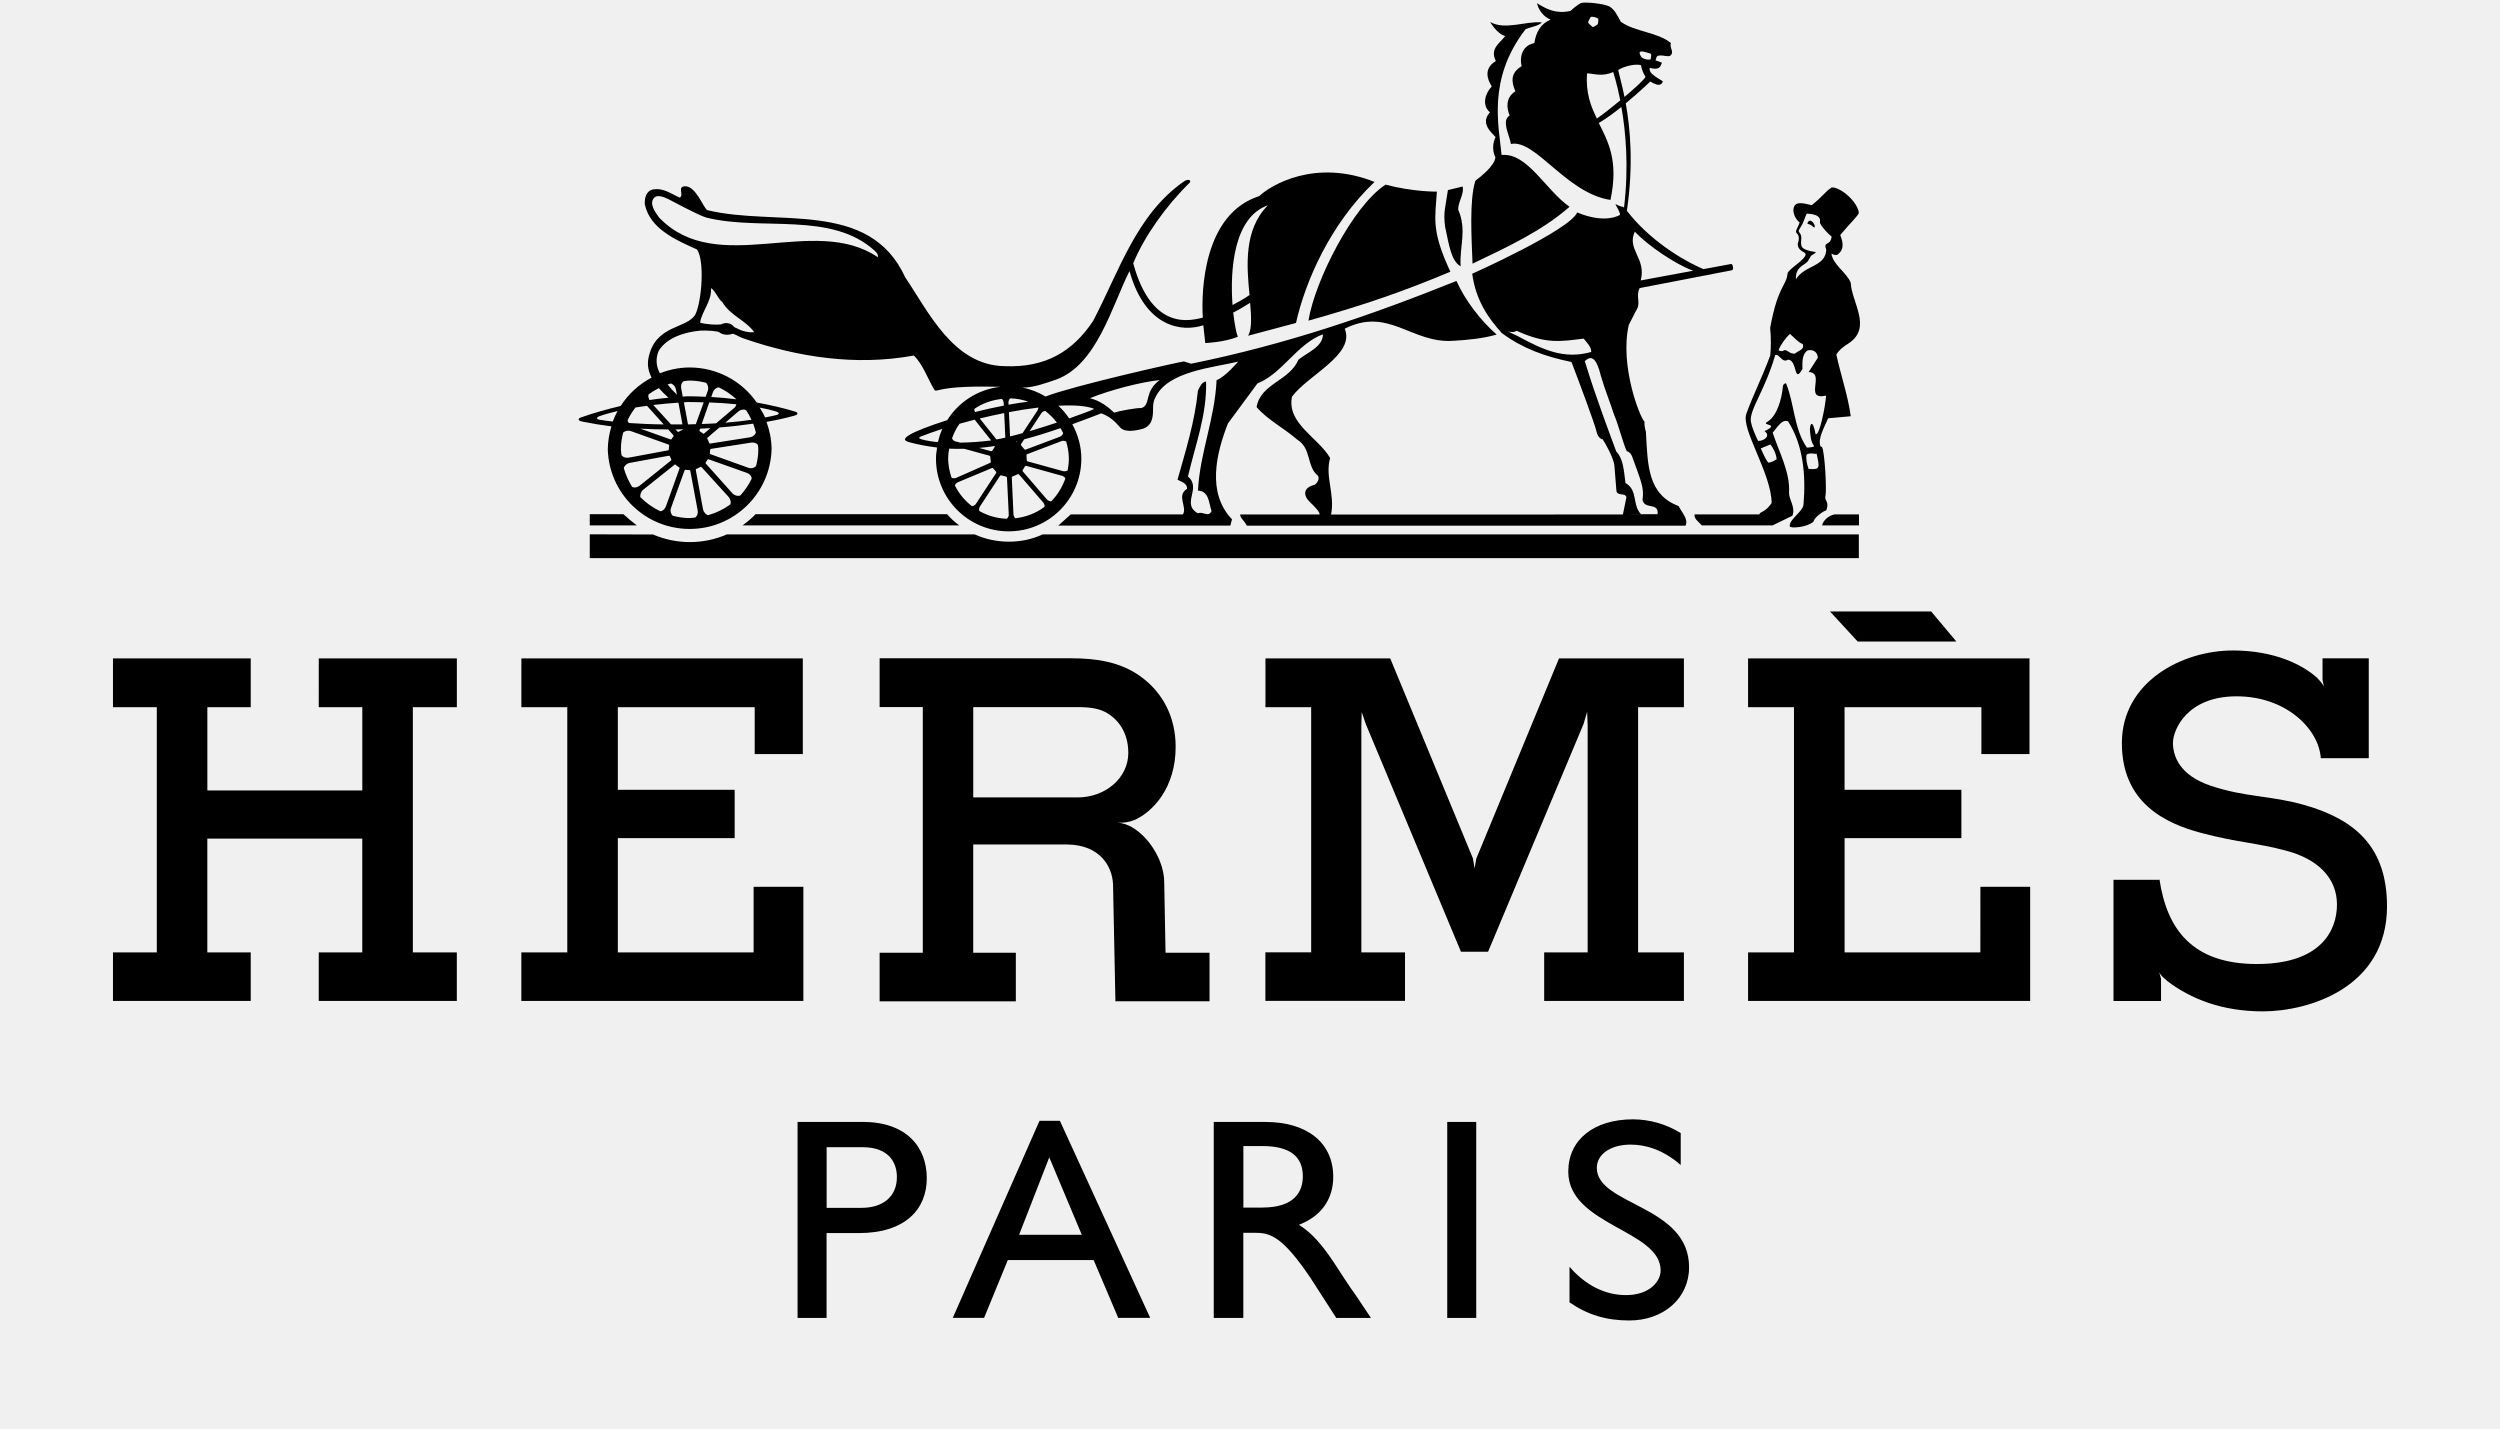
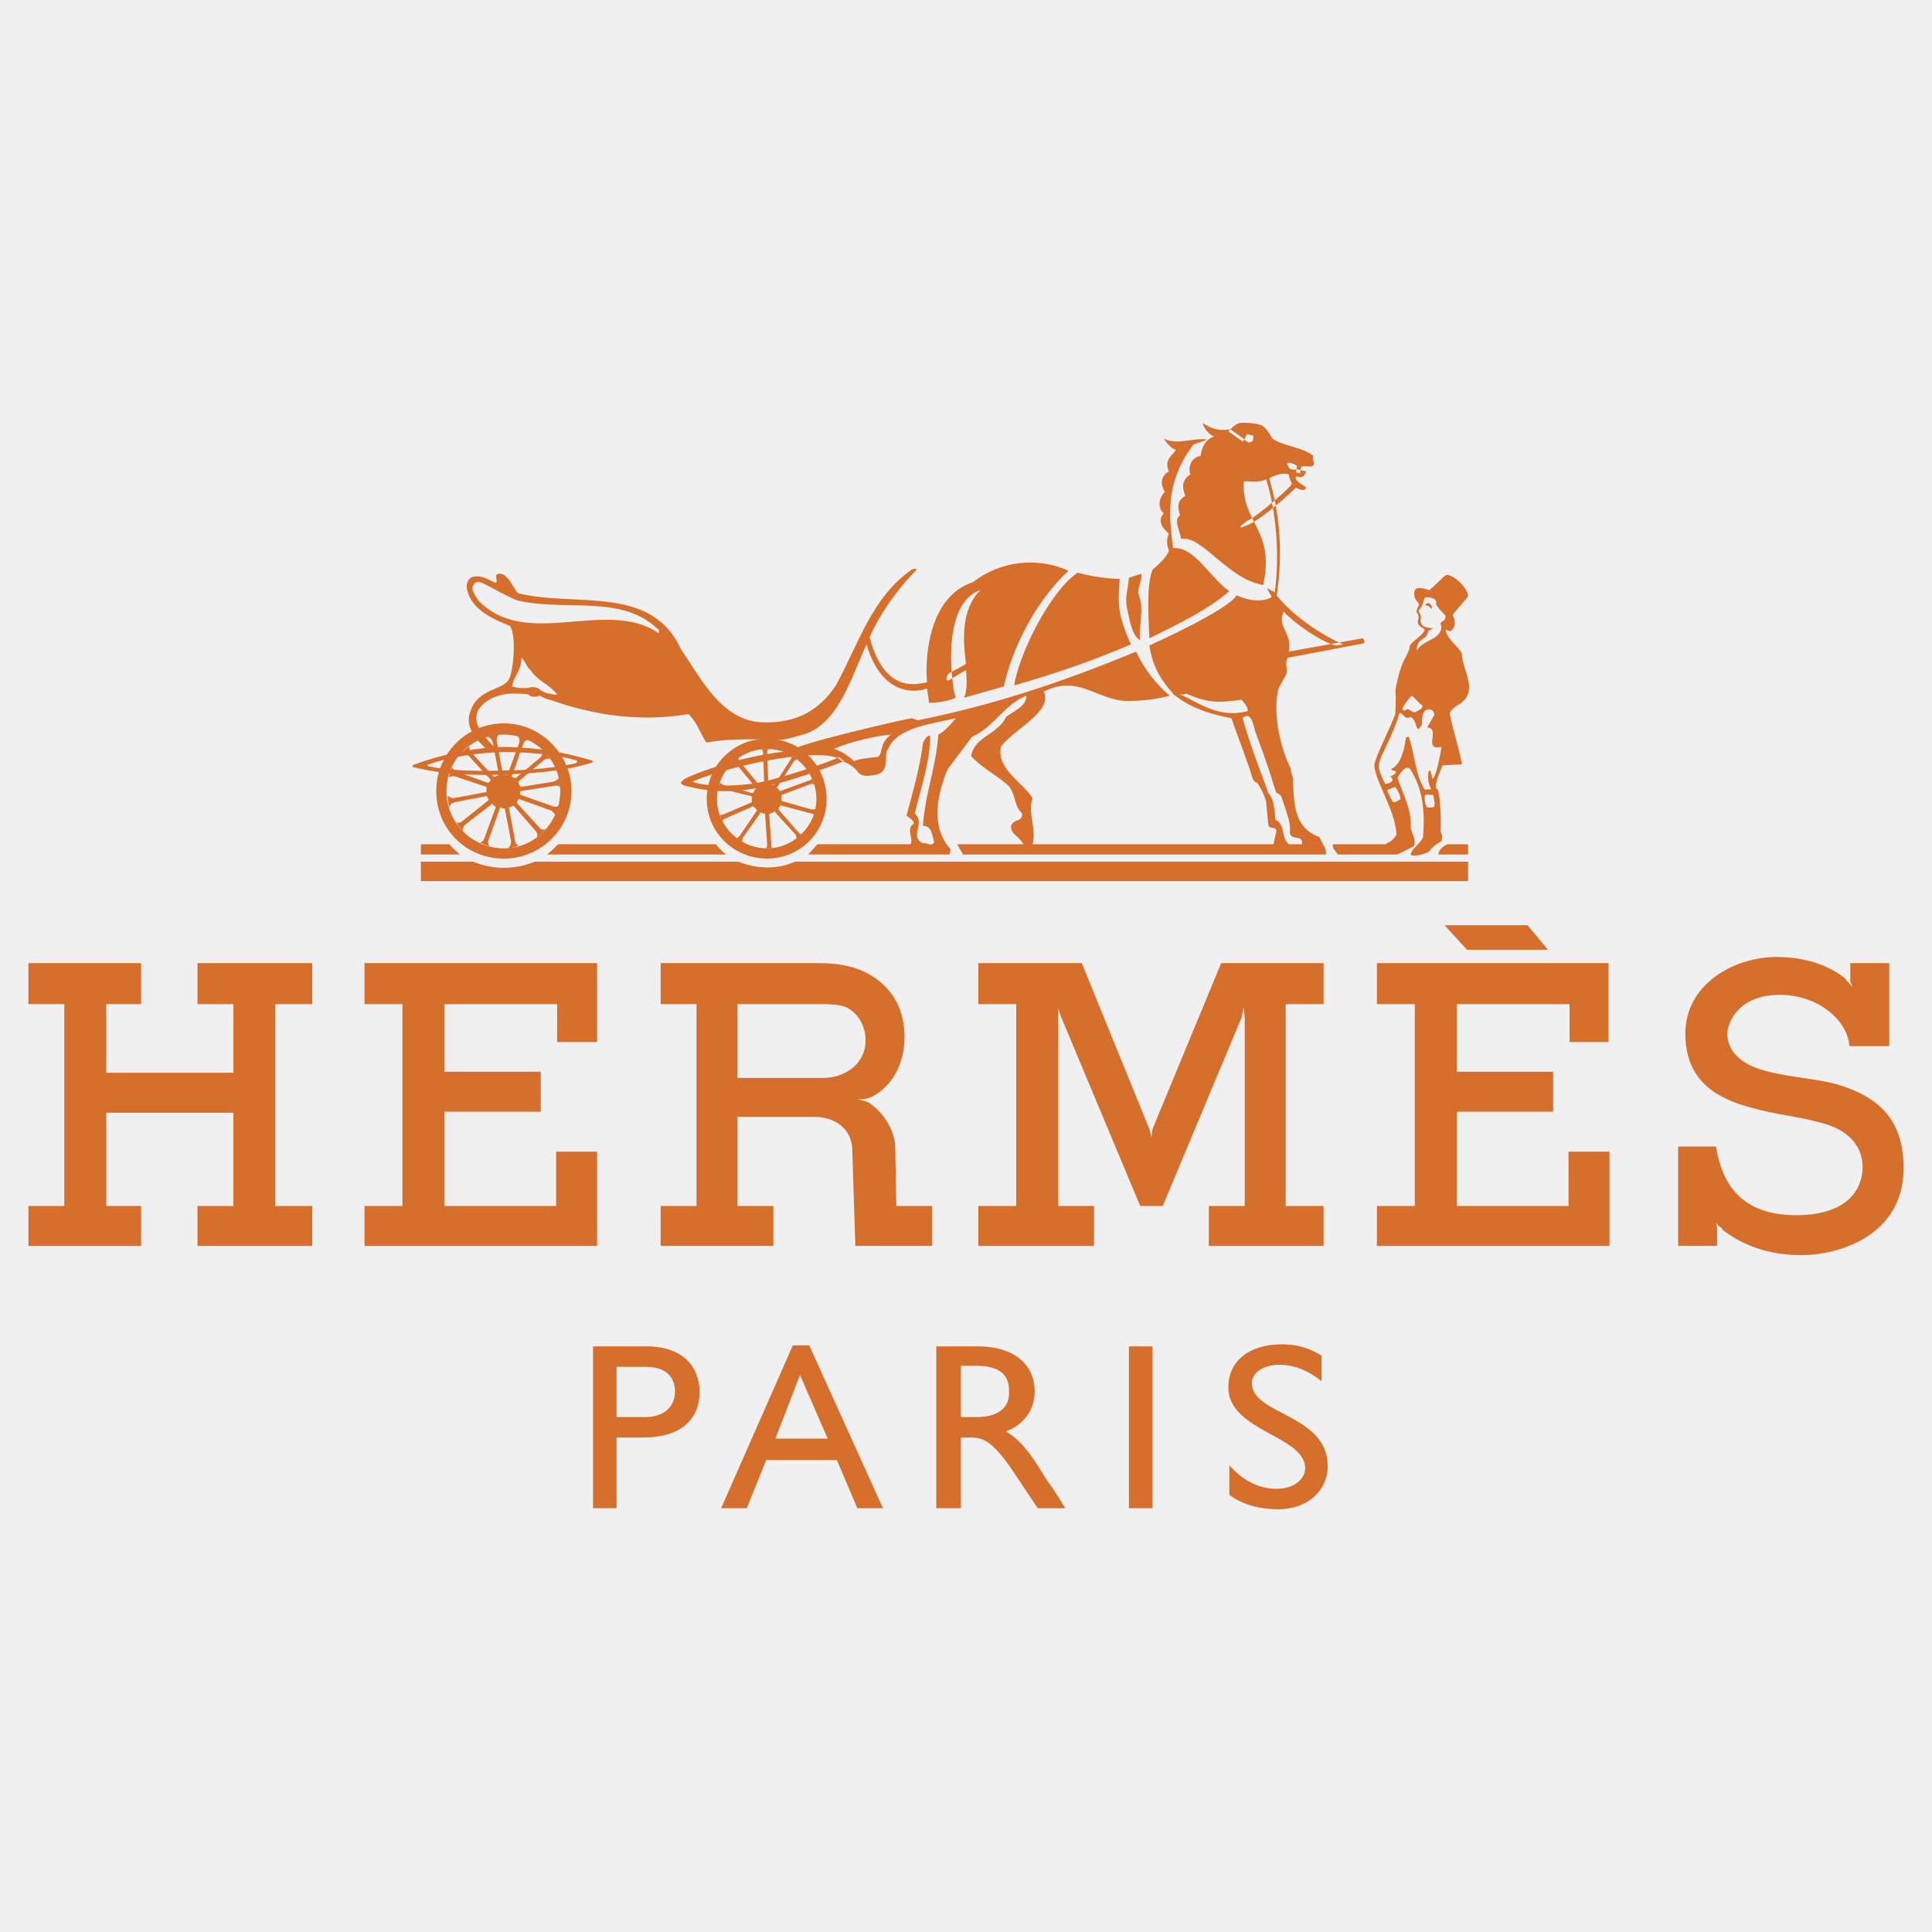
- <svg xmlns="http://www.w3.org/2000/svg" width="2500" height="1429" viewBox="0.5 -0.07 69.006 43.363">
-   <path d="M6.744 21.39h1.322v2.526H3.364V21.39H4.68v-1.48H.5v1.48h1.33v7.44H.5v1.473h4.18V28.83H3.363v-3.452h4.702v3.452H6.744v1.473h4.19V28.83H9.6v-7.44h1.335v-1.48h-4.19m50.421 8.92h-4.12v-3.467h3.544v-1.467h-3.545V21.39h4.152v1.422h1.46V19.91h-8.54v1.48h1.393v7.44h-1.393v1.473h8.56V26.84h-1.51m-35.717 0h-1.51v1.99h-4.12v-3.467h3.545v-1.467H15.82V21.39h4.153v1.422h1.46V19.91h-8.54v1.48h1.393v7.44h-1.394v1.473h8.558m31.993-10.906h2.995l-.766-.913h-3.07m14.404 5.876c-1.045-.298-1.783-.23-2.846-.585-.96-.322-1.15-.912-1.15-1.303 0-.393.424-1.412 1.932-1.412 1.51 0 2.498.998 2.554 1.877l.006-.004v.004h1.45v-3.03h-1.403v.66l.044.206c-.01-.03-.05-.113-.198-.26-.002-.003-.002-.005-.002-.008-.445-.4-1.293-.836-2.568-.836-1.545 0-3.365.958-3.365 2.81 0 1.805 1.304 2.435 2.41 2.727 1.108.294 1.673.294 2.597.544.922.25 1.52.806 1.52 1.63 0 .78-.48 1.803-2.432 1.803-1.955 0-2.727-1.054-2.953-2.562l-.016.007h-1.38v3.678h1.442v-.688l-.004-.005-.052-.182s.052.123.216.237l.014.02c.73.56 1.688.932 2.916.932 1.37 0 3.768-.703 3.768-3.193-.004-1.782-.95-2.622-2.5-3.068zM43.93 28.83v1.473h4.24V28.83h-1.39v-7.44h1.39v-1.48h-3.79l-2.51 6.074-.052.298-.05-.303-2.51-6.07h-3.786v1.48h1.387v7.44H35.47v1.473h4.237V28.83h-1.325v-6.842l.01-.452.123.36 2.89 6.915h.822l2.9-6.917.106-.364.016.41v6.89M14.968 15.534v.34h1.43a5.404 5.404 0 0 1-.408-.34h-1.022zm38.516.006h-.744c-.207.04-.36.215-.377.334h1.12v-.335zm-38.516 1.326h38.51v-.72H28.71c-.633.302-1.436.288-2.062 0h-7.52c-.71.312-1.528.31-2.24.003l-1.92-.005v.72zm10.844-1.332h-5.816c-.02.04-.286.27-.394.34h6.58a2.114 2.114 0 0 1-.37-.34z" />
-   <path d="M15.628 12.862a2.48 2.48 0 0 0-.113.703 2.486 2.486 0 0 0 4.97.001c0-.294-.06-.573-.154-.835.286-.05.566-.11.842-.187.13-.035.125-.094.023-.125-.368-.113-.76-.2-1.16-.274a2.48 2.48 0 0 0-2.035-1.064c-.32 0-.622.065-.9.175-.004-.002-.008-.008-.01-.01a.755.755 0 0 1-.03-.672c.253-.412.814-.573 1.275-.612.155-.008.527.01.567.054.09.072.245.098.41.04.158.06.198.107.378.163 1.584.54 3.338.825 5.11.5.277.262.43.722.624 1.04.052.08.115-.06.988-.09.308-.012.686-.01 1.015-.002-.68.078-1.265.46-1.612 1.012-.546.174-.967.34-1.125.436-.194.117-.23.182 0 .242.278.073.548.12.817.153-.018.11-.034.223-.034.338a2.205 2.205 0 1 0 4.411 0c0-.38-.105-.733-.274-1.045.278-.1.57-.21.88-.33.24.087.403.23.575.43.14.158.457.096.645.05.305-.08.352-.323.35-.6 0-.126.006-.25.066-.35.357-.813 1.784-.92 2.516-1.1 0 0-.383.46-.654.562-.055 1.187-.51 2.22-.565 3.352.345.014.33.4.413.62-.096.208-.262 0-.413.07-.524-.29.124-.758-.304-1.117.22-.95.58-1.875.55-2.882-.137.014-.19.166-.247.276-.097.953-.372 1.822-.62 2.704.11.055.303.11.29.276-.332.207.013.54-.125.776h-3.405l-.378.34h5.222l.05-.192c-.77-.8-.48-2-.123-2.91l.896-1.214c.745-.29 1.2-1.2 1.986-1.49 0 .387-.483.553-.745.773-.274.648-1.144.717-1.268 1.435.33.386.825.634 1.24.993.428.263.274.814.62 1.09.056.083 0 .207-.098.276-.363.087-.352.332-.133.536.14.13.3.3.282.364h-2.41c0 .11.098.152.204.34h13.31c.1-.188-.117-.41-.21-.595-.94-.355-.935-1.244-.99-2.224.01-.04-.054-.133-.044-.335-.14-.132-.758-1.705-.477-2.936l.205-.405c.193-.277-.012-.425.125-.714l2.805-.542c.05-.026.037-.14-.016-.192l-.852.158c-.677-.285-1.67-.915-2.324-1.77.203-1.386.102-2.51-.035-3.26.41-.34.744-.662.744-.662.283.17.344.09.383-.002-.045-.052-.465-.23-.396-.412.265.07.324-.012.365-.16l-.186-.066h-.006l.03-.1c.054-.11.304-.006.4-.034.167-.102-.02-.255.036-.393-.39-.33-1.094-.34-1.52-.647-.132-.246-.186-.35-.324-.45-.142-.1-.76-.157-.875-.12-.113.04-.33.243-.33.243-.443.093-.71-.05-1.015-.235 0 0 .065.35.414.498-.308.126-.444.386-.494.712-.424.086-.44.508-.385.7-.347.207-.313.482-.19.76-.31.208-.263.508-.175.737-.26.16 0 .604.04.864.747-.154 1.68 1.495 3.02 1.698.252-1.177-.064-1.754-.354-2.335.218-.127.455-.302.685-.486.134.745.23 1.824.08 3.057-.01-.01-.02-.018-.026-.028-.084 0-.168-.056-.236-.083.014.04.168.285.137.33 0 0-.434.287-1.295-.075-.23.538-3.186 1.86-3.186 1.86.11.816.498 1.358.898 1.8.635.47 1.313.712 2.114.878.168.434.71 1.878.76 2.11.054.232.183.232.183.232.077.104.33.564.358.785l.063.78c.027.178.26.044.304.196l-.108.524-8.855.002c.124-.62-.192-1.162-.028-1.714-.356-.62-1.322-1.048-1.158-1.862.47-.648 1.93-1.28 1.6-2.063 1.327-.673 2.027.45 3.284.367.438-.024.926-.072 1.327-.19-.496-.43-.97-1.062-1.22-1.627-2.634 1.06-5.196 1.933-8.052 2.512l-.22-.07c-.217.033-3.363.74-4.197 1.065a2.192 2.192 0 0 0-.71-.273h.073c.267 0 .675-.142.964-.243 1.222-.446 1.672-2.186 2.22-3.292.48 1.72 1.594 1.86 2.24 1.646l.06.54s.564-.02.988-.19c-.043-.102-.1-.375-.14-.734.257-.133.396-.23.513-.298.035.408.06.793-.062 1l1.454-.388c.28-1.257 1.04-3.004 2.383-4.28-1.803-.717-3.154.102-3.497.43-1.697.542-1.765 2.884-1.714 3.69-.294.058-1.528.486-2.112-1.65.34-.82.985-1.732 1.71-2.443.063-.053-.01-.137-.155-.052-1.457 1-1.99 2.76-2.773 4.246-.614.923-1.443 1.423-2.686 1.37-1.552-.024-2.303-1.643-3.014-2.694-1.09-2.387-3.91-1.53-6.006-2.04-.117-.06-.35-.75-.684-.724-.237.018-.014.262-.15.344-.263-.11-.484-.303-.814-.248-.207.042-.263.262-.248.456.165.758.978 1.09 1.585 1.366.233.348.146 1.55-.048 1.963-.25.46-1.233.296-1.43 1.35-.038.214.01.4.098.575a2.495 2.495 0 0 0-.938.86c-.417.1-.824.212-1.204.348-.1.036-.1.094.03.124.293.06.594.11.898.148zM46.682 6.96c.36.393 1.22.99 1.77 1.185l-1.593.295c.18-.675-.434-.934-.178-1.48zm.172-5.463c.06-.025.228.04.297.058.042.01.026.1.005.18-.104.022-.266-.035-.288-.09-.03-.06-.072-.122-.013-.148zm.013.41c.02.117.068.25.137.35-.002.054-.297.327-.637.615-.084-.417-.17-.704-.19-.818.135-.096.5-.2.69-.147zM45.342.444c.06-.02.182.02.215.044.033.025.006.126.004.16 0 .034-.152.106-.152.106s-.144-.11-.142-.144L45.26.607a1.33 1.33 0 0 1 .082-.163zm.187 3.083c-.188-.38-.34-.782-.3-1.37.182-.003.446.116.795-.042 0 0 .108.326.215.86-.26.217-.53.428-.71.552zm-2.385 6.61c-.57-.286-.215-.046-.05-.17.903.416 1.358.32 2.034.238.097.124.23.24.23.405-.827.235-1.47-.07-2.215-.472zm3.253 4.45c-.053-.438-.078-.748-.28-.957-.16-.436-.624-1.648-.954-2.74.2-.198.355-.095.488.448.127.438.28.8.396 1.166.154.368.27.858.388 1.116 0 0 .104.018.162.157.29.81.366.94.317 1.326.07.303.496.056.457.43h-.904l.398-.003c-.274-.29-.08-.722-.468-.943zm-17.632.725c-.25.187-.55.306-.877.344-.032-.01-.06-.075-.062-.115l-.052-1.127c-.002-.012.018-.025.03-.03.028-.01.105-.04.136-.058.012-.007.043-.01.053 0l.74.858c.026.032.05.102.03.13zm-1.144.36c-.3-.01-.58-.095-.827-.232-.02-.028-.013-.102.01-.135l.618-.942c.006-.01.03-.01.044-.006.026.008.087.025.122.03.014 0 .04.02.04.033l.055 1.13c.002.04-.03.11-.063.12zm-1.56-2.347c-.04-.012-.1-.066-.098-.1.057-.156.13-.303.225-.436.15-.043.305-.084.46-.124l.5.63-.023.003c-.324.04-.627.06-.914.064l-.15-.04zm1.407-1.29c.03.012.06.076.06.115l.005.088c-.3.058-.594.123-.876.195-.018-.037-.027-.08-.012-.1.24-.163.52-.263.82-.297zm-.158 1.23l-.508-.636c.246-.06.494-.115.742-.164l.034.745c-.1.024-.183.04-.268.055zm-.048.2c-.002.007 0 .014-.004.02a.945.945 0 0 0-.065.107c-.006.013-.03.032-.045.03l-.365-.1c.156-.016.315-.03.48-.058zm.673-.136c-.006.01-.03.01-.044.005h-.005l.053-.012-.003.006zm-.213-.155l-.035-.737c.306-.058.607-.106.894-.14a.261.261 0 0 1-.026.088l-.453.688c-.134.04-.258.07-.38.1zm.953-.71c.02-.033.084-.07.118-.063.13.102.25.22.35.353-.27.09-.55.176-.828.26l.36-.55zm-1-.253l-.002-.07c-.002-.042.03-.116.062-.123.19.005.37.042.54.1-.2.026-.398.056-.6.092zm-.025-.195c.01 0 .018-.003.027-.003l.024.002h-.052zm-2.618 1.244c-.098-.03-.075-.06-.016-.085.197-.078.418-.155.65-.23-.057.128-.1.262-.134.4a2.804 2.804 0 0 1-.5-.084zm.845.285c.148.008.3.006.453.003l.776.213c.01.003.018.026.018.04 0 .03.005.11.014.145 0 .014-.01.025-.022.03l-1.035.457c-.038.015-.113.014-.136-.012a1.827 1.827 0 0 1-.102-.574c0-.104.014-.203.03-.3zm.115 1.017l-.003-.007c0 .003.002.005.003.007zm.056.104c0-.034.055-.086.09-.102l1.04-.434c.01-.006.03.01.038.02.018.022.045.055.07.08.012.01.022.04.016.05l-.62.946c-.022.034-.09.07-.122.06a1.813 1.813 0 0 1-.51-.62zm.617.703c-.01-.007-.017-.013-.026-.018l.027.017zm1.01.306h-.001zm1.3-.537c-.03.018-.105-.02-.133-.05l-.737-.857c-.01-.008-.002-.03.006-.043a.773.773 0 0 0 .053-.092c.007-.013.03-.032.045-.03l1.09.302c.034.01.09.047.102.08-.093.26-.235.498-.426.69zm.498-.94c-.018.03-.1.04-.14.03l-1.085-.3c-.013-.003-.02-.026-.02-.04a.943.943 0 0 0-.008-.125c-.003-.014.005-.044.017-.05l1.054-.4c.037-.014.11-.007.135.018.047.164.08.333.08.513 0 .12-.013.24-.035.355zm-.14-1.125c0 .035-.055.09-.092.105l.07-.024-1.123.422c-.012.005-.03-.01-.038-.02a1.106 1.106 0 0 0-.08-.097c-.013-.01-.022-.038-.017-.05l.097-.147c.342-.09.71-.206 1.1-.34.03.05.06.1.084.152zm2.93-1.61c-.488.352-.258.767-.56.85-.11-.016-.724.096-.82.14-.207-.193-.418-.356-.736-.44.605-.248 1.564-.494 2.116-.55zm-1.985.875c-.105.05-.385.158-.762.29a2.168 2.168 0 0 0-.328-.386c.472-.025.857 0 1.09.096zm5.268-6.178c-.738.742-.643 1.85-.557 2.722-.17.124-.38.228-.516.304-.08-1.07.035-2.666 1.074-3.026zm-18.47.376c-.124-.166-.306-.42-.165-.593.104-.128.316-.028.44.028.105.055.932.5 1.157.562 1.67.416 3.78-.197 5.104 1.003.065.06.112.117.098.2-1.943-1.324-4.868.634-6.633-1.2zm1.572 2.138c.138.083.193.303.345.427.248.414.717.552.965.91a.837.837 0 0 1-.25-.018c-.162-.032-.226-.08-.362-.14-.072-.117-.253-.156-.395-.08-.113.02-.426.005-.634-.05.04-.332.36-.65.33-1.05zm-1.944 3.57l.508.565c-.368-.003-.723-.02-1.06-.043-.026-.036-.04-.07-.033-.09.065-.136.144-.262.235-.38.113-.02.232-.035.35-.05zm3.012.14c.062.09.112.186.16.285-.25.037-.516.065-.796.087l.397-.34c.1-.08.213-.063.238-.032zm-.35-.088l-.564.48c-.144.01-.29.014-.437.02l.23-.654c.286.01.564.03.823.056-.012.035-.022.07-.05.098zm-.138 2.945c-.2.146-.426.254-.67.323-.044-.006-.128-.074-.152-.174l-.22-1.193c-.004-.015.002-.034.017-.04a.54.54 0 0 0 .12-.056c.013-.01.03-.003.04.008l.815.896c.08.094.077.202.05.235zm-1.726-2.11c.01.01.014.032.005.044-.025.03-.034.04-.054.077-.007.014-.024.016-.04.01l-.908-.324c.28.016.562.023.843.023l.154.17zm.9-.045a.472.472 0 0 0-.09-.065c-.016-.008-.02-.02-.014-.037l.017-.046.316-.016-.19.16c-.01.01-.026.014-.038.004zm-.215-.285c-.08.002-.156.007-.234.008h-.004l-.125-.67c.04-.002.075-.007.114-.01.165 0 .326.006.488.01l-.24.663zm-.528-.652l.122.66c-.115.002-.23.002-.347 0l-.54-.59c.248-.03.502-.053.765-.07zm.135.81c-.003.004 0 .012-.006.014a.626.626 0 0 0-.12.058c-.014.01-.03.003-.04-.008l-.056-.062c.074-.002.15 0 .223-.003zm-1.72-.2c.003-.008.01-.017.013-.027a.182.182 0 0 1-.013.028zm-.093.302c.023-.037.13-.083.232-.05l1.143.408c.013.004.025.02.022.035a.657.657 0 0 0-.01.112c0 .016-.013.025-.027.03l-1.194.222c-.118.017-.2-.04-.217-.08-.005-.06-.017-.116-.017-.176 0-.173.026-.34.068-.502zm.02 1.074c.004-.045.073-.135.176-.158l1.19-.218a.031.031 0 0 1 .036.02c.012.034.016.05.038.086.007.014.003.028-.01.04l-.947.762c-.102.077-.21.06-.235.03a2.177 2.177 0 0 1-.248-.562zm.285.616c-.01-.013-.02-.025-.028-.04.006.012.018.027.027.04zm.223.272c-.022-.034-.006-.16.078-.23l.946-.755c.01-.014.027-.017.04-.005.027.025.07.057.106.077.015.008.02.02.012.038l-.41 1.142c-.044.115-.136.16-.177.152a2.127 2.127 0 0 1-.594-.42zm.693.468a.243.243 0 0 1-.037-.016l.036.016zm.286.09c-.038-.023-.09-.126-.058-.228l.414-1.146c.004-.015.018-.025.033-.022.037.007.07.01.113.01.017 0 .027.014.03.03l.223 1.195c.018.115-.035.19-.075.214-.056.004-.112.017-.17.017-.177 0-.345-.027-.508-.07zm1.97-.53c.01-.01.02-.02.026-.03-.01.01-.017.02-.026.03zm.073-.085c-.037.023-.155.015-.23-.062L18.492 14c-.01-.01-.014-.03-.003-.043a.378.378 0 0 0 .052-.078c.007-.015.024-.018.038-.01l1.16.412c.12.047.15.142.14.18a2.173 2.173 0 0 1-.343.505zm.35-.522c.017-.03.036-.078.055-.126a1.975 1.975 0 0 1-.055.125zm.133-.377c-.016.038-.12.094-.227.06l-1.154-.414c-.013-.004-.025-.02-.023-.035.006-.038.01-.056.01-.097 0-.016.014-.025.028-.03l1.217-.19c.12-.015.196.042.208.083.002.04.01.08.01.12 0 .173-.026.34-.067.502zm-.005-1.022c0 .048-.07.134-.174.154l-1.21.19a.033.033 0 0 1-.036-.02.638.638 0 0 0-.05-.12c-.01-.013-.006-.027.005-.04l.36-.308c.344-.026.685-.065 1.023-.115.033.085.057.17.08.26zm.623-.626c.078.025.105.077.006.104-.104.028-.23.05-.35.075-.045-.106-.105-.203-.163-.3.188.036.36.075.506.12zm-1.977-.443l.05-.143c.044-.114.14-.153.184-.146.194.093.373.214.53.36a10.203 10.203 0 0 0-.765-.07zm-.158-.43c.037.027.086.135.055.235l-.068.19c-.185-.008-.368-.018-.553-.016-.048 0-.093.01-.142.01l-.047-.256c-.018-.118.037-.194.078-.213.06-.005.116-.018.175-.018.174 0 .34.027.502.067zm-1.07.02c.045.005.132.074.155.176l.03.163a2.462 2.462 0 0 1-.282-.308l.098-.03zm-.07.433c-.194.018-.387.04-.578.07-.04-.078-.042-.15-.02-.176.095-.07.198-.132.306-.186.086.098.184.196.292.292zm-.832.086zm-1.27.476c.156-.056.346-.108.556-.158a2.606 2.606 0 0 0-.145.318c-.143-.017-.29-.033-.41-.056-.102-.018-.077-.076 0-.104zM51.96 6.638c-.042.035-.056.083-.022.09.064.012.1.034.174.102.04.02.03-.042.02-.076-.04-.096-.124-.154-.17-.116z" />
-   <path d="M50.46 15.54h-1.966c-.025.133.13.23.22.333h2.147l.6-.292c.106-.26-.108-.49-.1-.7.036-.626-.313-1.25-.497-1.823.12-.127.27-.42.467-.342.46.716.545 1.63.467 2.54-.047.225-.43.43-.418.642.007.074.51.042.718-.135.037-.146.307-.326.394-.347.096-.275-.054-.266-.03-.432.048-.115-.016-1.355-.102-1.488-.032-.02-.043-.02-.045-.017-.096-.246.138-.623.232-.856l.686-.062c-.082-.61-.3-1.244-.438-1.87.084-.146.236-.26.375-.343.723-.477.086-1.246.062-1.84-.123-.308-.547-.548-.586-.888.088.068.155.04.174.045.207-.142.197-.347.094-.604.314-.374.506-.546.564-.665-.02-.313-.523-.78-.818-.78-.174.096-.29.29-.61.538-.01.013-.384-.13-.497-.01-.11.09-.072.38.13.537-.025.077-.048.107-.09.2-.022.046-.032.095-.003.122.066.06.09.153.043.296-.05.152.12.264.18.286.01.003.03.024.05.05.022.168-.548.47-.548.6-.045.393-.29.354-.528 1.645.03.313.026.59.004.837-.292.772-.53 1.217-.728 1.775-.164.46.756 1.792.77 2.7-.2.3-.36.257-.373.347zm1.493-1.383c-.047-.123-.086-.297-.062-.426.08-.077.23-.02.306-.032.093.43.116.49-.243.46zM51.96 7.8c.026-.02.05-.084.065-.107.303-.194.094-.054-.207-.213-.098-.05-.1-.144-.088-.277.018-.165-.05-.197-.076-.25-.01-.022.037-.103.076-.16.07-.106.133-.326.166-.38.502.02.39.242.403.282.04.108.25.34.353.413-.03.304-.268.125-.162.402-.028.526-.653.46-.92.892-.027-.428.35-.427.39-.603zm-.57 2.264c.136.123.28.278.384.304.072.18-.15.205-.23.29-.187.028-.257-.17-.366-.08-.025.02-.137-.003-.135-.025.06-.16.227-.39.346-.49zm-1.185 2.68c-.07-.364.414-.93.736-2.04.132-.046.202.257.39.14.29.007.166.762.436.282-.006-.212-.012-.45.156-.563.182-.042.3.06.312.22l-.28.436c.53.02-.17.872.53.716-.023.32-.195 1.217-.318 1.172-.096-.497-.174-.29-.174-.144.02.193.016.35.13.506-.038.04-.18.036-.22.045-.396-.565-.38-1.34-.635-1.954-.043-.002-.097.05-.095.095-.03.37-.174.904-.478 1.08-.19.112.418.044-.08.278.19.126.015.297-.194.297-.104-.222-.184-.406-.215-.567zm.525 1.226c-.072-.084-.183-.327-.228-.432l.29-.12c.09.1.18.286.193.45-.065.035-.155.095-.255.102zm-9.335-5.96c-.043-.59.2-1.09-.075-1.72.003-.26.185-.46.136-.7l-.447.108c-.068.496-.15.66-.083 1.127.118.535.178 1.022.468 1.186zm-4.618 1.65c1.71-.48 2.89-.89 4.307-1.485-.59-1.26-.46-1.624-.41-2.43 0 0-.72.01-1.557-.212-.992.64-2.15 2.93-2.34 4.126zm5.868.365c-.092-.09.044.054 0 0zm2.055-3.82c-.72-.496-1.278-1.65-2.063-1.572-.076-.85-.447-2.293.727-3.815.152-.07.4-.097.496-.208-.48-.05-1.112.247-1.57-.013 0 0 .212.37.458.426-.162.22-.476.377-.285.76-.392.233-.244.582-.123.77-.196.202-.315.565-.055.786-.32.343.077.634.17.75-.162.343-.006.608-.006.608-.006.247-.446.6-.605.714-.19.58-.117 1.747-.088 2.52 1.07-.512 2.12-1 2.944-1.727zM32.4 26.707c0-.61-.407-1.33-.966-1.668a1.03 1.03 0 0 0-.45-.146c.136.008.32-.002.493-.074a.058.058 0 0 1 .018-.004c.566-.252 1.252-.985 1.252-2.22 0-.913-.393-1.65-1.06-2.135-.624-.452-1.364-.554-2.103-.554h-5.82v1.48h1.31v7.455h-1.31v1.474h4.133V28.84h-1.293v-3.284h2.857c.985.012 1.366.66 1.386 1.217l.072 3.54h2.856v-1.472H32.44l-.04-2.133zm-2.63-2.58h-3.165v-2.74H29.6c.31 0 .696-.01.997.143.368.187.713.59.713 1.248 0 .76-.696 1.35-1.54 1.35zm-6.523 9.848h-1.973v5.947h.88v-2.574h.976c1.42 0 2.065-.73 2.065-1.664 0-.942-.61-1.71-1.948-1.71zm-.036 2.607h-1.055v-1.84h1.092c.8 0 1.04.47 1.04.904 0 .595-.42.936-1.076.936zm5.405-2.642l-2.632 5.98h.95l.72-1.753h2.605l.745 1.753h.97l-2.74-5.98h-.62zm-.62 3.46l.916-2.35.987 2.35h-1.904zm12.992-3.425h.88v5.947h-.88zm4.539 1.395c0-.42.428-.707 1.024-.707.44 0 .973.14 1.522.62v-.97a2.767 2.767 0 0 0-1.445-.417c-1.188 0-1.967.617-1.967 1.586 0 1.63 2.803 1.77 2.803 3 0 .33-.332.748-1.055.748-.638 0-1.234-.306-1.71-.86v1.08c.542.375 1.11.55 1.814.55 1.045 0 1.814-.682 1.814-1.613.004-1.893-2.8-1.875-2.8-3.018zm-7.65 3.374c-.477-.74-.824-1.29-1.39-1.648.667-.252 1.042-.768 1.042-1.455 0-1.028-.788-1.665-2.05-1.665h-1.576v5.947h.897V37.34h.376c.458 0 .833.14 1.657 1.36l.787 1.222h1.053l-.463-.692a9.795 9.795 0 0 1-.333-.486zm-2.5-2.17h-.575v-1.867h.576c.87 0 1.218.34 1.228.898.007.5-.266.968-1.228.968z" />
+ <svg xmlns="http://www.w3.org/2000/svg" width="2500" height="2500" viewBox="0 0 192.756 192.756">
+   <g fill-rule="evenodd" clip-rule="evenodd">
+     <path fill="#fff" fill-opacity="0" d="M0 0h192.756v192.756H0V0z" />
+     <path fill="#d76f2c" d="M2.834 96.09h11.247v4.09h-3.477v6.849h12.677v-6.849h-3.578v-4.09h11.45v4.09h-3.68v20.14h3.68v3.987h-11.45v-3.987h3.578v-9.304H10.604v9.304h3.477v3.987H2.834v-3.987h3.579v-20.14H2.834v-4.09zM137.373 96.09h23.106v7.873h-3.885v-3.783h-11.246v6.748h9.609v3.986h-9.609v9.406h11.144v-5.418h4.088v9.405h-23.207v-3.987h3.783v-20.14h-3.783v-4.09zM36.367 96.09h23.207v7.873h-3.987v-3.783H44.341v6.748h9.61v3.986h-9.61v9.406h11.144v-5.418h4.089v9.405H36.367v-3.987h3.783v-20.14h-3.783v-4.09zM144.121 92.308h8.281l2.045 2.453h-8.076l-2.25-2.453zM183.174 108.154c-2.863-.717-4.805-.613-7.77-1.533-2.557-.92-3.066-2.455-3.066-3.477 0-1.125 1.123-3.885 5.213-3.885s6.85 2.76 6.953 5.111h3.986v-8.28h-3.885v1.842l.205.51v.104-.104c-.104 0-.205-.307-.615-.613v-.102c-1.123-1.023-3.475-2.25-6.951-2.25-4.191 0-9.098 2.658-9.098 7.667 0 4.908 3.475 6.543 6.543 7.361 2.965.818 4.498.818 7.053 1.533 2.453.613 4.09 2.146 4.09 4.396 0 2.045-1.328 4.805-6.645 4.805-5.215 0-7.361-2.863-7.975-6.85h-3.783v9.916h3.885v-1.84l-.102-.512s.102.307.613.613v.104c1.941 1.533 4.6 2.555 7.871 2.555 3.783 0 10.225-1.941 10.225-8.689.001-4.905-2.556-7.155-6.747-8.382zM128.275 120.32v-20.14h3.782v-4.09h-10.223l-6.85 16.562-.101.819-.205-.819-6.748-16.562H97.605v4.09h3.782v20.14h-3.782v3.987h11.551v-3.987h-3.578V100.588l.309.922 7.871 18.81h2.25l7.871-18.81.205-1.024.102 1.125v18.709h-3.579v3.987h11.45v-3.987h-3.782zM45.875 85.254H41.99v-1.022h2.863c.102.204.715.715 1.022 1.022zM143.508 85.254c0-.409.408-.818.92-1.022h2.045v1.022h-2.965zM79.305 85.969c-1.738.818-3.885.716-5.623 0H53.338a7.973 7.973 0 0 1-6.134 0H41.99v1.942h104.483v-1.942H79.305zM54.565 85.254c.307-.205 1.022-.92 1.124-1.022h15.744c.204.307.716.818 1.022 1.022h-17.89zM76.545 84.64c2.658 0 4.907-2.249 4.907-4.907 0-2.76-2.249-5.01-4.907-5.01a5.018 5.018 0 0 0-5.009 5.01c0 2.658 2.249 4.907 5.009 4.907v1.022c-3.374 0-6.032-2.658-6.032-5.929 0-3.374 2.658-6.032 6.032-6.032 3.271 0 5.929 2.658 5.929 6.032a5.933 5.933 0 0 1-5.929 5.929V84.64zM57.018 78.916c0-3.681-3.067-6.748-6.747-6.748-3.783 0-6.748 3.067-6.748 6.748 0 3.783 2.965 6.747 6.748 6.747 3.68 0 6.747-2.965 6.747-6.747h-1.125c0 3.169-2.556 5.725-5.623 5.725a5.716 5.716 0 0 1-5.725-5.725c0-3.169 2.556-5.623 5.725-5.623a5.607 5.607 0 0 1 5.623 5.623h1.125z" />
+     <path d="M79.714 83.107l-2.044-2.352v-.102c.103-.102.103-.205.204-.307l3.067.818c.102 0 .307.102.307.204 0-.102.103-.511.204-.715-.102.102-.307.102-.511.102l-2.862-.817c-.103 0-.103-.103-.103-.103v-.512l2.965-1.125s.307 0 .307.102c0-.102-.205-.613-.205-.715 0 .102-.205.307-.307.307l.205-.103-3.067 1.125c0 .102 0 0-.102 0a.22.22 0 0 0-.205-.205c0-.103-.102-.205 0-.205l1.636-2.556c.103-.102.307-.205.409-.205-.103 0-.511-.307-.716-.409.103 0 .103.307 0 .409l-1.636 2.556h-.204s-.205-.102-.307-.102c0 0-.103 0-.103-.103l-.102-2.964c0-.205 0-.409.205-.409h-.818c.103 0 .205.307.205.409l.103 2.964c0 .103-.103.103-.103.103s-.205.102-.307.205c0 0-.102 0-.102-.103l-1.942-2.351c-.103-.102-.103-.307-.103-.409-.102.103-.511.409-.613.511.102 0 .307.103.409.205l1.942 2.351v.103c-.103 0-.205.205-.205.307 0 0-.102.102-.205.102l-2.862-.818c-.205-.102-.307-.205-.307-.307 0 .102-.205.613-.205.716 0 0 .307-.103.409 0l2.862.716c.103 0 .103.102.103.102v.511l-2.862 1.227c-.103 0-.307.102-.307 0 0 .102.102.511.204.716 0-.103.205-.307.307-.307l2.761-1.227c.102 0 .102.103.102.103.102 0 .205.102.205.204.102 0 .102.103.102.103l-1.738 2.556c-.103.103-.205.204-.307.204.102.103.511.409.613.409-.103 0 0-.307 0-.409l1.738-2.453c0-.103.102-.103.102-.103.103.103.205.103.307.103.102 0 .102 0 .102.102l.205 3.067c0 .103-.103.307-.205.307h.818c-.205 0-.205-.204-.205-.409l-.204-2.965c0-.102.102-.102.102-.102.102 0 .307-.103.409-.205 0 0 .103 0 .103.102l2.044 2.25c0 .102.102.306.102.409l.511-.511c-.101.103-.305-.102-.305-.102zM50.066 75.03c2.862 0 5.725.307 7.361.818.204 0 .204.204 0 .307-1.738.409-4.601.715-7.259.715-2.658.103-5.521 0-7.361-.409-.204 0-.204-.205 0-.205 1.637-.612 4.397-1.123 7.259-1.226v-.511c-3.067.103-6.134.818-8.69 1.738-.307.102-.307.307 0 .307 2.863.716 5.828.818 8.792.716 2.863-.103 5.93-.307 8.69-1.125.409-.103.307-.307.102-.307a30.61 30.61 0 0 0-8.894-1.33v.512z" fill="#d76f2c" />
+     <path d="M80.43 73.19c-.716.205-1.943.613-2.556.613-.511 0-3.066-.102-4.805 0-2.352.102-2.556.409-2.658.205-.511-.818-.92-2.045-1.738-2.761-4.805.818-9.508.103-13.801-1.431v-.614c.307.103.511.103.715.103-.715-1.022-1.942-1.33-2.658-2.454-.409-.307-.511-.92-.92-1.227.102 1.125-.818 1.943-.92 2.862.613.205 1.431.205 1.738.103.409-.103.92 0 1.125.307.307.102.511.307.92.307v.614c-.512-.103-.613-.205-1.022-.409-.511.205-.92.102-1.125-.102-.103-.103-1.125-.103-1.534-.103-1.329 0-2.76.511-3.476 1.636-.307.613-.205 1.329.102 1.84.205.307 1.125 1.636 1.738 2.044l-.818.205c-1.227-1.125-2.147-2.147-1.942-3.476.614-2.862 3.271-2.454 3.987-3.68.511-1.125.715-4.396.102-5.316-1.738-.716-3.884-1.636-4.294-3.681-.102-.511.103-1.125.614-1.227.919-.204 1.533.307 2.249.614.307-.205-.307-.92.409-.92.92 0 1.533 1.84 1.84 1.943l-.102.715c-.613-.204-2.863-1.431-3.067-1.533-.409-.205-.92-.512-1.227-.103-.409.511.103 1.125.409 1.636 4.805 5.009 12.779-.307 17.993 3.271.102-.307 0-.409-.205-.511-3.578-3.373-9.303-1.635-13.903-2.76l.102-.715c5.725 1.431 13.291-.92 16.255 5.623 1.942 2.761 3.987 7.156 8.178 7.259 3.374.102 5.623-1.227 7.259-3.681 2.249-4.089 3.578-8.792 7.565-11.552.409-.205.613 0 .409.102-1.942 1.942-3.681 4.499-4.601 6.646 1.533 5.827 4.907 4.6 5.725 4.498-.205-2.147 0-8.485 4.601-10.019a9.334 9.334 0 0 1 9.508-1.125c-3.578 3.374-5.725 8.179-6.441 11.552l-3.987 1.125c.307-.614.307-1.636.205-2.76-.409.204-.818.511-1.738 1.022-.409.102-.103-.511-.103-.511 0-.204 1.022-.613 1.84-1.124-.307-2.352-.511-5.419 1.431-7.361-3.986 1.329-2.862 9.712-2.453 10.735-1.125.511-2.658.511-2.658.511l-.205-1.432c-1.738.614-4.703.205-6.032-4.396-1.43 2.964-2.657 7.666-6.03 8.893zM142.793 60.718c-.205-.205-.309-.307-.512-.307-.104-.102 0-.205.102-.205.102-.102.307 0 .41.205.102.102.102.307 0 .307z" fill="#d76f2c" />
+     <path d="M51.293 80.449l2.146 2.454c.205.205.205.511.103.614.307-.103.716-.614.92-.818-.103.102-.511.102-.613-.103L51.6 80.142v-.204l.102-.103c0-.102.102-.102.102-.102l3.169 1.125c.307.204.409.409.409.511.103-.204.307-.817.409-1.022-.103.103-.409.205-.613.103l-3.169-1.125c-.102 0-.102 0-.102-.102v-.205c0-.102.102-.102.102-.102l3.271-.511c.409-.103.613.102.613.204 0-.204-.102-.92-.102-1.125 0 .103-.205.409-.613.511l-3.169.511c-.102 0-.102-.102-.102-.102-.103-.103-.103-.205-.205-.307v-.102l2.556-2.146c.307-.205.613-.205.715-.103-.204-.205-.613-.716-.817-.92.103.102 0 .409-.205.715l-2.454 2.045c-.103.102-.103.102-.103 0-.102 0-.204 0-.306-.103 0 0-.102-.102 0-.102l1.125-3.169a.616.616 0 0 1 .511-.409c-.205-.102-.92-.409-1.125-.409.102 0 .307.409.204.715l-1.125 3.067c0 .103-.102.103-.102.103h-.307l-.103-.103-.613-3.271c0-.409.205-.613.205-.613-.205 0-.818.103-1.125.205.102 0 .409.205.511.511l.614 3.169c0 .103 0 .103-.103.205-.102 0-.204.102-.307.102h-.102L47 75.03c-.205-.307-.205-.613-.102-.613-.205.102-.716.511-.818.716.103 0 .409 0 .614.204l2.249 2.454v.103l-.205.204h-.102l-3.067-1.124c-.307-.103-.511-.409-.409-.511-.205.307-.307.92-.409 1.125.102-.103.409-.205.715-.103l3.067 1.022v.511l-3.271.613c-.307 0-.613-.204-.613-.307 0 .307.103 1.022.205 1.227 0-.103.102-.409.511-.511l3.169-.613s.103 0 .103.102 0 .102.102.205v.102l-2.556 2.044c-.307.307-.614.205-.614.103 0 .307.511.818.614.92 0-.102 0-.409.205-.613l2.658-2.044c0-.103 0-.103.102 0l.205.204c.103 0 .103 0 .103.103l-1.125 3.066c-.103.307-.409.512-.511.409.205.103.818.409 1.125.409-.205 0-.307-.307-.205-.613l1.125-3.169s0-.102.103-.102c.102.102.204.102.307.102 0 0 .102 0 .102.102l.614 3.169c0 .409-.205.613-.307.715.307 0 .92-.204 1.125-.307-.102.103-.409-.204-.409-.409l-.613-3.271v-.102c.102 0 .205-.103.307-.103.097-.103.097-.103.199 0zM141.361 61.126c-.104-.102 0-.204 0-.307.102-.307.203-.307.203-.613-.51-.409-.613-1.227-.307-1.431.307-.307 1.33.102 1.33.102.92-.715 1.227-1.227 1.738-1.533.715 0 2.146 1.329 2.146 2.147-.205.307-.717.818-1.533 1.84.307.715.307 1.227-.205 1.636-.102 0-.307 0-.512-.205.104 1.022 1.227 1.635 1.637 2.454 0 1.636 1.738 3.68-.205 5.009-.408.205-.818.511-1.021.92.307 1.636.92 3.374 1.227 5.112l-1.943.102c-.203.614-.816 1.738-.613 2.352 0 0-.102-.103.104 0 .307.409.408 3.783.307 4.089 0 .409.307.409.102 1.125-.205.102-1.021.613-1.125.92-.512.511-1.941.614-1.941.409 0-.511 1.021-1.125 1.227-1.738.203-2.454 0-4.908-1.33-6.85-.51-.307-.92.511-1.227.92.512 1.533 1.432 3.169 1.33 4.907 0 .511.613 1.227.307 1.942l-1.637.818h-5.93c-.203-.307-.613-.614-.51-1.022h5.314c0-.205.512-.102 1.023-.92 0-2.454-2.557-6.032-2.146-7.259.51-1.534 1.227-2.76 2.043-4.805l.41-.102c-.92 3.067-2.25 4.601-2.045 5.521.102.511.307.92.613 1.533l.205.613c.102.307.408 1.022.613 1.227.307 0 .512-.205.715-.307 0-.409-.307-.92-.512-1.227l-.816.307-.205-.613c.613 0 1.021-.409.512-.716 1.432-.715-.307-.511.203-.817.818-.409 1.229-1.943 1.33-2.863 0-.205.102-.307.307-.307.613 1.636.613 3.783 1.635 5.316v.511c-.102.409 0 .92.205 1.227.92.102.818-.103.613-1.227-.203 0-.613-.102-.818 0v-.511c.104-.102.512 0 .615-.102-.309-.511-.309-.92-.309-1.431 0-.307.205-.92.41.409.307.102.818-2.352.92-3.169-1.943.409 0-1.84-1.432-1.942l.717-1.227c0-.409-.307-.716-.818-.511l-.41-.512c-.307-.102-.613-.613-1.021-.92-.307.307-.818.92-.92 1.329-.102.103.205.204.307.103.307-.307.512.306 1.021.204.205-.204.818-.307.613-.716l.41.512c-.41.204-.41.919-.41 1.431-.715 1.329-.408-.715-1.227-.715-.51.307-.715-.511-1.021-.409l-.41.102c0-.715.104-1.533 0-2.351.615-3.476 1.33-3.374 1.432-4.396 0-.409 1.533-1.227 1.432-1.636.102 0 .307.307.307.409-.102.511-1.125.511-1.021 1.635.613-1.125 2.352-1.022 2.453-2.351-.307-.818.408-.307.408-1.125-.203-.205-.816-.818-.92-1.125-.102-.103.307-.716-1.125-.716-.102.103-.203.716-.408 1.022-.102.103-.307.307-.205.409 0 .102.205.204.205.613-.102.409 0 .614.205.818.818.409 1.432 0 .51.512 0 .102 0 .204-.102.307 0-.103-.307-.511-.408-.614-.104 0-.613-.307-.512-.715.099-.408.099-.612-.104-.818zM113.859 57.242c.104.716-.307 1.227-.307 1.943.717 1.738 0 3.067.205 4.703-.818-.511-1.021-1.84-1.328-3.271-.205-1.227.102-1.636.203-2.965l1.227-.41zM111.713 57.753c-.102 2.146-.408 3.169 1.125 6.543-3.885 1.635-7.055 2.76-11.654 4.089.51-3.271 3.68-9.508 6.338-11.246 2.249.614 4.191.614 4.191.614z" fill="#d76f2c" />
+     <path d="M101.693 81.778c-1.021.307-1.021.92-.408 1.534.408.306.818.818.818.92H95.56c0 .307.307.511.511 1.022h36.19c.205-.511-.408-1.125-.613-1.738-2.557-.92-2.557-3.271-2.658-5.93 0-.103-.205-.409-.205-.92-.307-.409-2.043-4.601-1.227-7.975l.613-1.124c.512-.716-.102-1.125.307-1.943l7.566-1.431c.102-.103.102-.409-.102-.511 0-.102.102 0 0 0l-7.361 1.329c.408-1.84-1.227-2.454-.512-3.987 1.021 1.124 3.783 3.066 5.215 3.373l.716-.101c-1.84-.818-5.111-2.761-6.951-5.316-.205 0-.41-.205-.613-.307 0 .204.51.818.408.92 0 0-1.227.818-3.477-.205-.715 1.431-8.689 5.009-8.689 5.009.307 2.25 1.33 3.681 2.453 4.908.104.204-.307-.205 0 0 1.637 1.329 3.578 1.942 5.727 2.351.408 1.227 1.941 5.214 2.043 5.827.205.613.512.613.512.613.205.205.92 1.534.92 2.045l.205 2.147c.102.511.715.102.818.613l-.307 1.329h1.533c-.818-.715-.307-1.942-1.33-2.454-.102-1.227-.203-2.147-.715-2.658-.408-1.227-1.738-4.498-2.557-7.463l.512-.716c-2.25.614-3.986-.204-6.031-1.329-1.533-.716-.613-.103-.104-.409 2.455 1.125 3.682.818 5.521.614.205.307.613.613.613 1.124l-.512.716c.512-.511.92-.205 1.227 1.227.41 1.227.818 2.146 1.125 3.169.41 1.022.717 2.352 1.023 3.067 0 0 .307 0 .51.409.717 2.249.92 2.556.818 3.578.205.818 1.33.103 1.227 1.125h-26.887c.408-1.636-.512-3.067 0-4.601-1.023-1.636-3.578-2.862-3.17-5.112 1.227-1.738 5.215-3.476 4.295-5.521 3.68-1.84 5.52 1.227 8.895.92 1.227 0 2.555-.205 3.68-.511-1.432-1.125-2.658-2.862-3.373-4.396-7.156 2.964-14.109 5.316-21.777 6.85l-.613-.205c-.715.102-12.37 2.76-11.961 3.271-4.396.307-9.508 2.147-10.632 2.76-.511.307-.614.511 0 .716 4.703 1.227 8.587.307 15.846-2.454l-.511-.409c-.409.307-6.338 2.352-8.69 2.658-2.454.307-4.601.205-5.623-.103-.307-.102-.307-.102-.103-.204 4.601-1.84 13.495-3.476 14.722-1.942.715.205 1.227.613 1.636 1.125s1.227.307 1.84.205c.817-.205.92-.92.92-1.636l-.92-.103c-.409 0-2.045.205-2.249.409-.613-.511-1.227-1.022-2.045-1.227 1.636-.715 4.294-1.329 5.725-1.431-1.329.92-.715 2.044-1.431 2.249l.92.103c0-.409 0-.716.205-.92.92-2.249 4.805-2.556 6.747-3.067 0 0-1.022 1.329-1.738 1.636-.204 3.169-1.329 5.93-1.534 9.099.92 0 .92 1.022 1.125 1.636-.307.511-.716 0-1.125.103-1.431-.716.307-1.942-.818-2.965.614-2.556 1.534-5.112 1.534-7.77-.409 0-.511.409-.716.715-.307 2.556-1.022 4.907-1.635 7.258.204.205.716.409.716.818-.818.511 0 1.431-.307 2.044h-9.303l-.92 1.022h14.108l.102-.511c-2.044-2.249-1.329-5.521-.307-7.974l2.454-3.271c2.045-.818 3.272-3.271 5.418-4.089 0 1.125-1.33 1.533-2.045 2.147-.818 1.738-3.17 1.942-3.476 3.885.919 1.022 2.25 1.738 3.375 2.658 1.123.716.816 2.249 1.635 2.965.206.207 0 .616-.205.718z" fill="#d76f2c" />
+     <path d="M117.336 44.872c-.408.613-1.227 1.022-.715 2.147-1.023.614-.717 1.534-.41 2.045-.512.511-.818 1.534-.102 2.147-.818.92.205 1.738.512 2.044-.41.92 0 1.636 0 1.636-.104.613-1.229 1.636-1.637 1.942-.613 1.534-.408 4.703-.307 6.85 2.863-1.431 5.725-2.76 7.975-4.703-1.943-1.329-3.477-4.498-5.623-4.294-.205-2.249-1.125-6.236 2.045-10.325.408-.205 1.021-.307 1.328-.512-1.328-.204-3.066.613-4.293-.102 0 .001.614 1.023 1.227 1.125z" fill="#d76f2c" />
+     <path d="M124.186 43.849c0 .103.408.307.408.307s.41-.102.41-.204.102-.409 0-.511c-.104 0-.41-.102-.613-.102 0-.001-.205.409-.205.51l-.205.205-1.432-1.022.205-.205s.613-.614.92-.614c.307-.102 1.943 0 2.352.307.307.307.512.511.92 1.227 1.125.817 2.965.817 4.09 1.737-.205.307.307.818-.102 1.022-.307.103-1.023-.102-1.125.103l-.102.613-.41-.103s.205-.715 0-.715c-.205-.102-.613-.307-.818-.205-.102.103 0 .205.104.409 0 .204.51.307.818.204l.408.103.512.102c-.205.511-.307.715-1.023.511-.205.511.92.92 1.023 1.125-.104.205-.307.409-1.023 0 0 0-2.965 2.863-4.703 3.681-1.84.818-.102-.409-.102-.409.818-.307 4.396-3.374 4.396-3.68-.104-.205-.307-.613-.307-.92-.512-.205-1.533.102-1.943.408.205.92 1.84 5.521.613 12.473l-.203-.204c1.123-6.748-.717-12.166-.717-12.166-1.021.409-1.738.103-2.248.205-.205 4.191 3.168 4.805 1.941 10.326-3.578-.613-6.133-5.01-8.178-4.601-.104-.716-.818-1.942-.104-2.352-.203-.613-.408-1.431.512-1.942-.307-.818-.408-1.533.512-2.146-.205-.512-.104-1.636 1.021-1.841.104-.92.512-1.636 1.33-1.942-.92-.409-1.125-1.329-1.125-1.329.818.512 1.533.818 2.76.614l1.433 1.021zM89.426 120.32l-.103-5.725c0-1.738-1.124-3.58-2.658-4.602-.307-.102-.818-.307-1.227-.307.409 0 .92 0 1.432-.205 1.533-.715 3.374-2.658 3.374-6.031 0-2.557-1.022-4.498-2.863-5.828-1.738-1.227-3.68-1.533-5.725-1.533H65.913v4.09h3.578v20.141h-3.578v3.986h11.246v-3.986H73.58v-8.895h7.77c2.658.102 3.68 1.84 3.68 3.271l.307 9.609h7.667v-3.986h-3.578v.001zm-7.259-12.779H73.58v-7.361h8.077c.92 0 1.942 0 2.76.307 1.022.512 1.943 1.637 1.943 3.373-.001 2.148-1.943 3.681-4.193 3.681zM64.481 134.326c3.681 0 5.316 2.045 5.316 4.6 0 2.557-1.738 4.498-5.623 4.498h-2.658v7.055h-2.351v-16.152h5.316v-.001zm-2.965 7.055h2.863c1.738 0 2.964-.922 2.964-2.557 0-1.227-.715-2.453-2.863-2.453h-2.965v5.01h.001zM88.097 150.479h-2.556l-2.044-4.805h-7.054l-1.942 4.805h-2.556l7.156-16.256h1.636l7.36 16.256zm-10.734-6.952h5.214l-2.76-6.34-2.454 6.34zM114.984 150.479h-2.351v-16.153h2.351v16.153zM131.854 137.801c-1.533-1.227-2.965-1.635-4.191-1.635-1.533 0-2.762.715-2.762 1.84 0 3.17 7.566 3.066 7.566 8.281 0 2.453-2.045 4.293-4.908 4.293-1.84 0-3.475-.408-4.906-1.43v-2.965c1.328 1.533 2.965 2.352 4.703 2.352 1.941 0 2.861-1.125 2.861-2.045 0-3.271-7.668-3.682-7.668-8.076 0-2.658 2.148-4.295 5.316-4.295 1.432 0 2.658.307 3.988 1.125v2.555h.001zM105.068 148.537c-.307-.41-.613-.818-.92-1.33-1.227-2.045-2.25-3.477-3.783-4.396 1.84-.715 2.863-2.146 2.863-3.986 0-2.76-2.148-4.498-5.623-4.498h-4.192v16.152h2.453v-7.055h1.022c1.226 0 2.25.41 4.396 3.682l2.25 3.373h2.76l-1.226-1.942zm-7.668-7.156h-1.534v-5.113H97.4c2.352 0 3.271.92 3.271 2.455.102 1.328-.612 2.658-3.271 2.658z" fill="#d76f2c" />
+   </g>
</svg>
